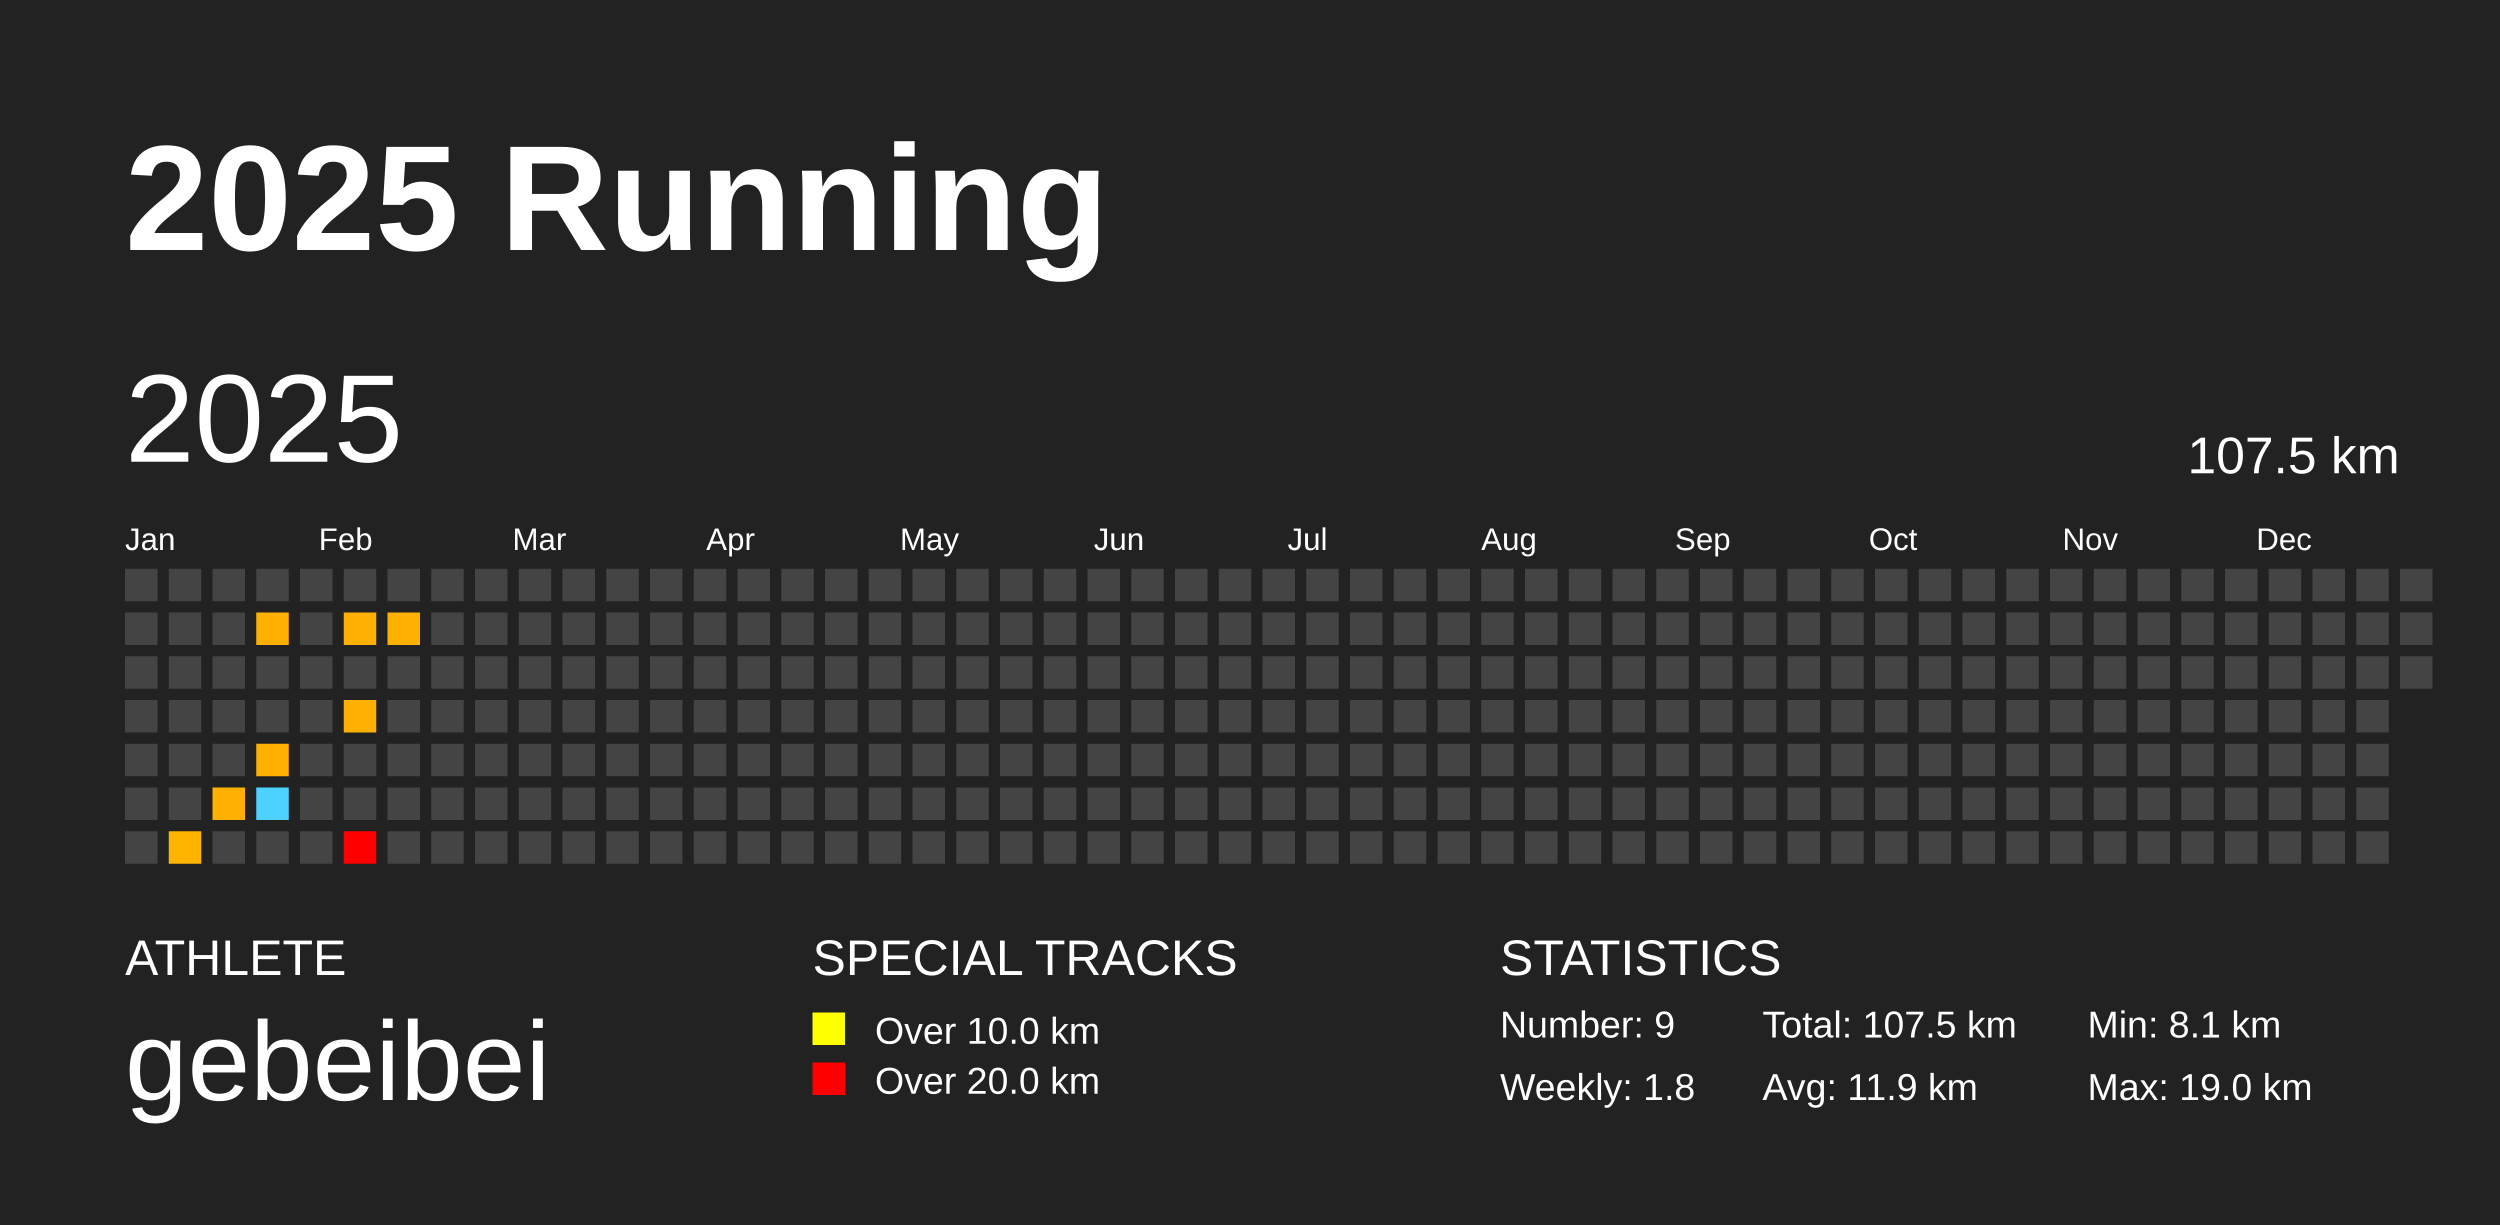
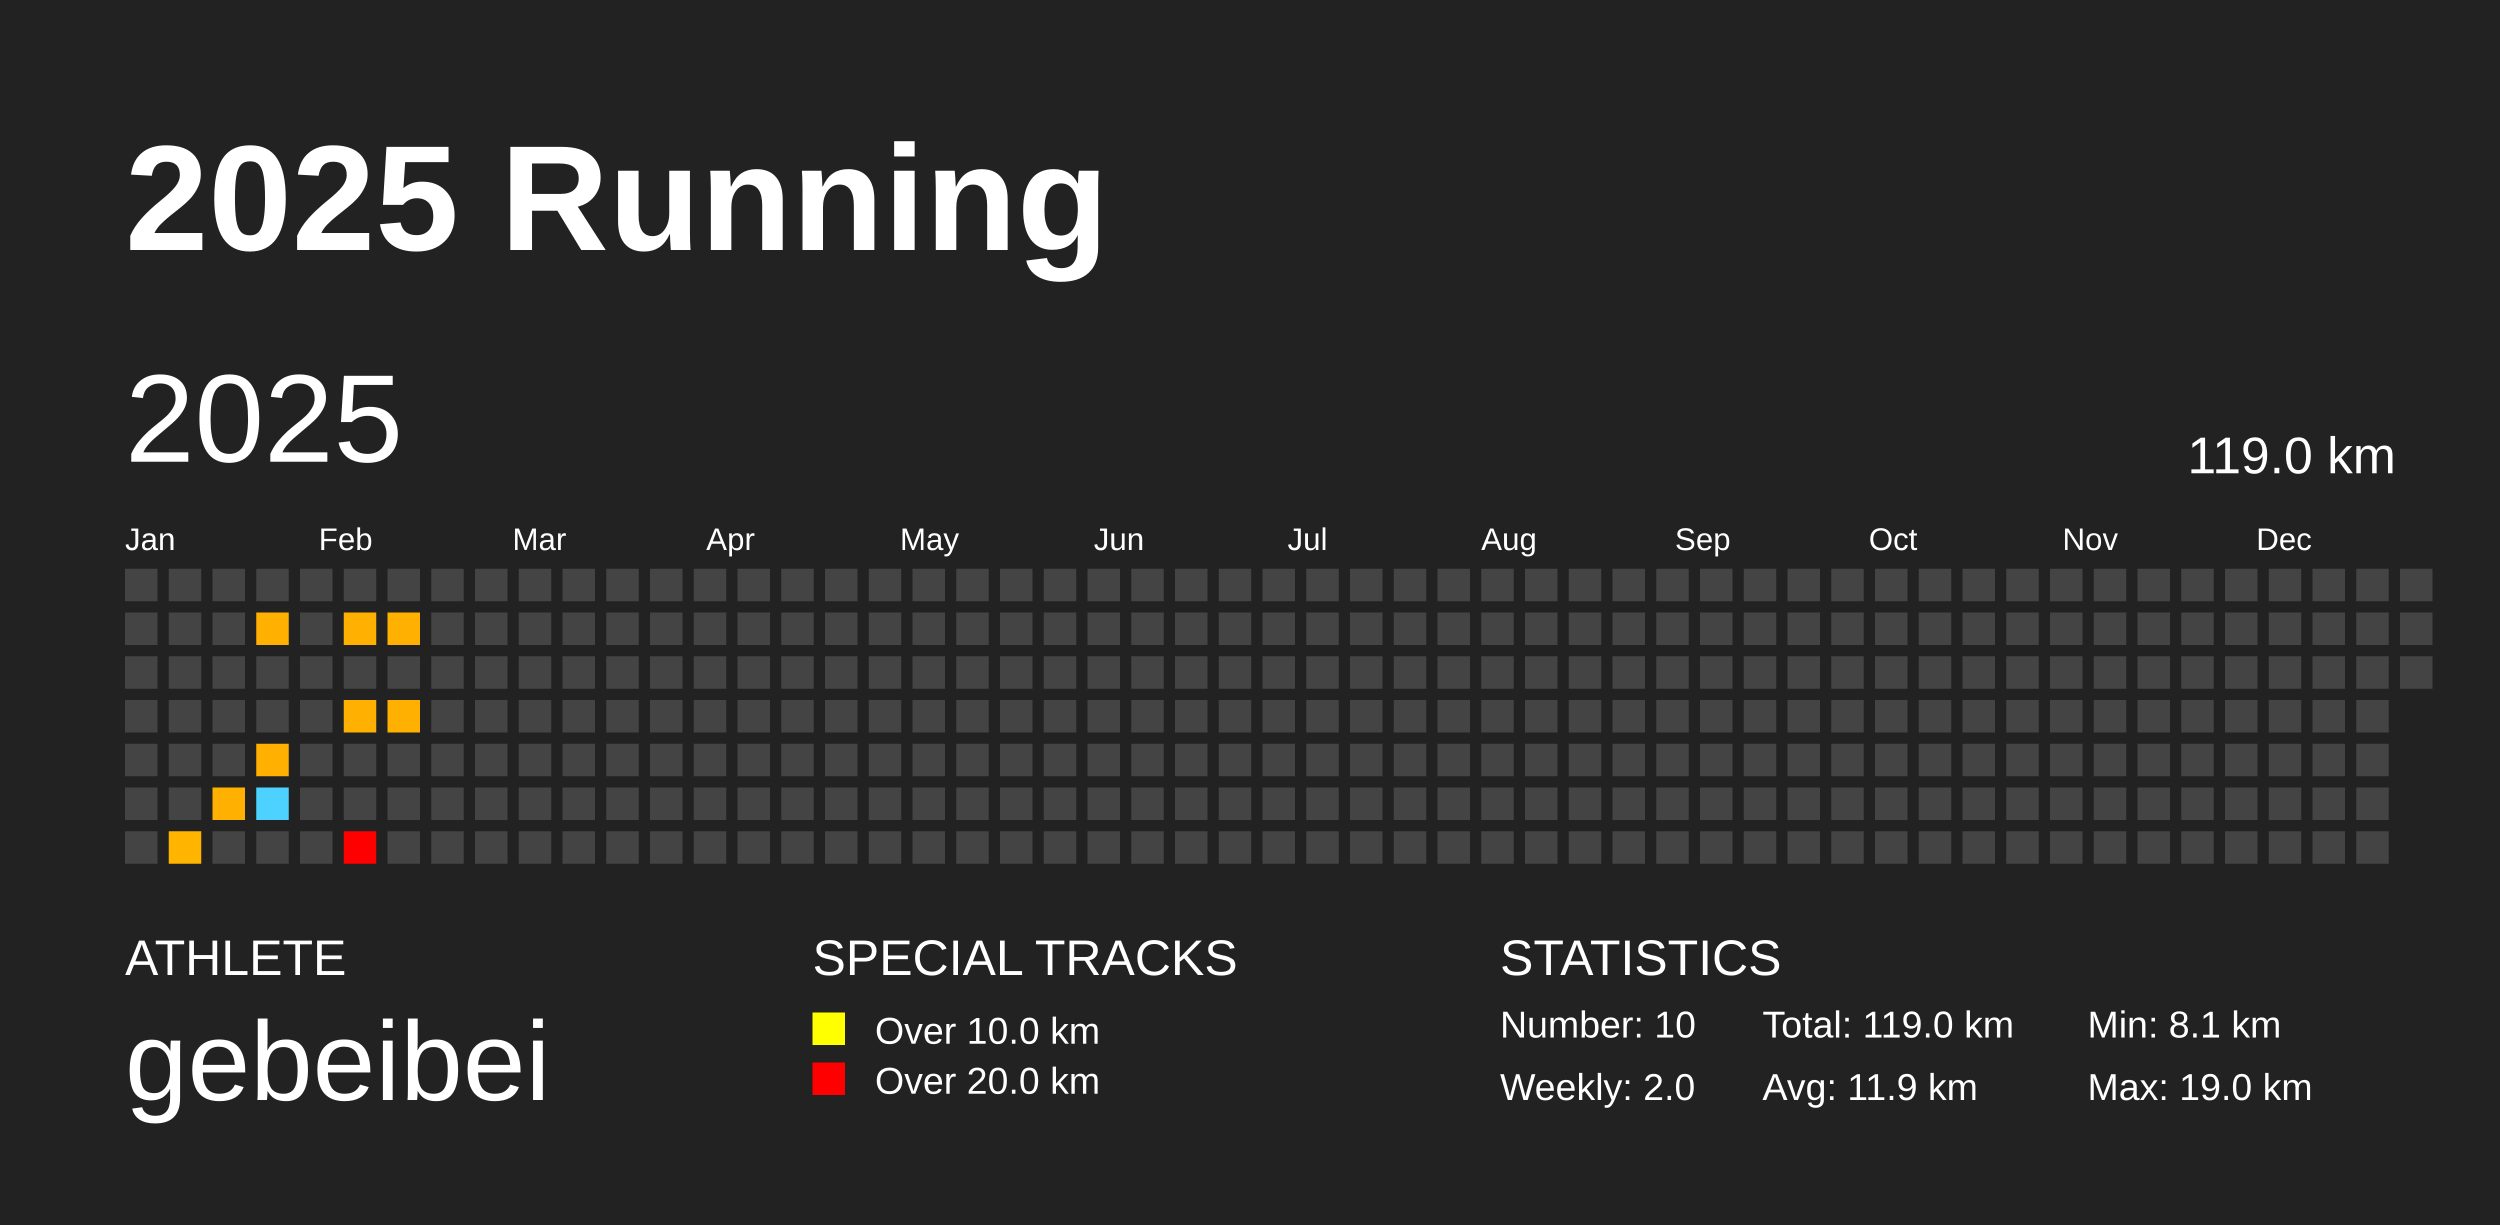
<svg xmlns="http://www.w3.org/2000/svg" baseProfile="full" height="98mm" version="1.1" viewBox="0,0,200,98" width="200mm">
  <defs />
  <rect fill="#222222" height="98" width="200" x="0" y="0" />
  <text fill="#FFFFFF" style="font-size:12px; font-family:Arial; font-weight:bold;" x="10" y="20">2025 Running</text>
  <text fill="#FFFFFF" style="font-size:4px; font-family:Arial" x="10" y="78">ATHLETE</text>
  <text fill="#FFFFFF" style="font-size:9px; font-family:Arial" x="10" y="88">gebeibei</text>
  <text fill="#FFFFFF" style="font-size:4px; font-family:Arial" x="65" y="78">SPECIAL TRACKS</text>
  <rect fill="yellow" height="2.6" width="2.6" x="65" y="81" />
  <text fill="#FFFFFF" style="font-size:3px; font-family:Arial" x="70" y="83.5">Over 10.0 km</text>
  <rect fill="red" height="2.6" width="2.6" x="65" y="85" />
  <text fill="#FFFFFF" style="font-size:3px; font-family:Arial" x="70" y="87.5">Over 20.0 km</text>
  <text fill="#FFFFFF" style="font-size:4px; font-family:Arial" x="120" y="78">STATISTICS</text>
-   <text fill="#FFFFFF" style="font-size:3px; font-family:Arial" x="120" y="83">Number: 9</text>
-   <text fill="#FFFFFF" style="font-size:3px; font-family:Arial" x="120" y="88">Weekly: 1.8</text>
-   <text fill="#FFFFFF" style="font-size:3px; font-family:Arial" x="141" y="83">Total: 107.5 km</text>
+   <text fill="#FFFFFF" style="font-size:3px; font-family:Arial" x="120" y="83">Number: 10</text>
+   <text fill="#FFFFFF" style="font-size:3px; font-family:Arial" x="120" y="88">Weekly: 2.0</text>
+   <text fill="#FFFFFF" style="font-size:3px; font-family:Arial" x="141" y="83">Total: 119.0 km</text>
  <text fill="#FFFFFF" style="font-size:3px; font-family:Arial" x="141" y="88">Avg: 11.9 km</text>
  <text fill="#FFFFFF" style="font-size:3px; font-family:Arial" x="167" y="83">Min: 8.1 km</text>
  <text fill="#FFFFFF" style="font-size:3px; font-family:Arial" x="167" y="88">Max: 19.0 km</text>
  <text dominant-baseline="hanging" fill="#FFFFFF" style="font-size:10.0px; font-family:Arial;" x="10" y="30">2025</text>
-   <text dominant-baseline="hanging" fill="#FFFFFF" style="font-size:4.125px; font-family:Arial;" x="175" y="35">107.5 km</text>
+   <text dominant-baseline="hanging" fill="#FFFFFF" style="font-size:4.125px; font-family:Arial;" x="175" y="35">119.0 km</text>
  <text fill="#FFFFFF" style="font-size:2.5px; font-family:Arial" x="10.0" y="44">Jan</text>
  <text fill="#FFFFFF" style="font-size:2.5px; font-family:Arial" x="25.5" y="44">Feb</text>
  <text fill="#FFFFFF" style="font-size:2.5px; font-family:Arial" x="41.0" y="44">Mar</text>
  <text fill="#FFFFFF" style="font-size:2.5px; font-family:Arial" x="56.5" y="44">Apr</text>
  <text fill="#FFFFFF" style="font-size:2.5px; font-family:Arial" x="72.0" y="44">May</text>
  <text fill="#FFFFFF" style="font-size:2.5px; font-family:Arial" x="87.5" y="44">Jun</text>
  <text fill="#FFFFFF" style="font-size:2.5px; font-family:Arial" x="103.0" y="44">Jul</text>
  <text fill="#FFFFFF" style="font-size:2.5px; font-family:Arial" x="118.5" y="44">Aug</text>
  <text fill="#FFFFFF" style="font-size:2.5px; font-family:Arial" x="134.0" y="44">Sep</text>
  <text fill="#FFFFFF" style="font-size:2.5px; font-family:Arial" x="149.5" y="44">Oct</text>
  <text fill="#FFFFFF" style="font-size:2.5px; font-family:Arial" x="165.0" y="44">Nov</text>
  <text fill="#FFFFFF" style="font-size:2.5px; font-family:Arial" x="180.5" y="44">Dec</text>
  <rect fill="#444444" height="2.6" width="2.6" x="10.0" y="45.5" />
  <rect fill="#444444" height="2.6" width="2.6" x="10.0" y="49.0" />
  <rect fill="#444444" height="2.6" width="2.6" x="10.0" y="52.5" />
  <rect fill="#444444" height="2.6" width="2.6" x="10.0" y="56.0" />
  <rect fill="#444444" height="2.6" width="2.6" x="10.0" y="59.5" />
  <rect fill="#444444" height="2.6" width="2.6" x="10.0" y="63.0" />
  <rect fill="#444444" height="2.6" width="2.6" x="10.0" y="66.5" />
  <rect fill="#444444" height="2.6" width="2.6" x="13.5" y="45.5" />
  <rect fill="#444444" height="2.6" width="2.6" x="13.5" y="49.0" />
  <rect fill="#444444" height="2.6" width="2.6" x="13.5" y="52.5" />
  <rect fill="#444444" height="2.6" width="2.6" x="13.5" y="56.0" />
  <rect fill="#444444" height="2.6" width="2.6" x="13.5" y="59.5" />
  <rect fill="#444444" height="2.6" width="2.6" x="13.5" y="63.0" />
  <rect fill="#ffb500" height="2.6" width="2.6" x="13.5" y="66.5" />
  <rect fill="#444444" height="2.6" width="2.6" x="17.0" y="45.5" />
  <rect fill="#444444" height="2.6" width="2.6" x="17.0" y="49.0" />
  <rect fill="#444444" height="2.6" width="2.6" x="17.0" y="52.5" />
  <rect fill="#444444" height="2.6" width="2.6" x="17.0" y="56.0" />
  <rect fill="#444444" height="2.6" width="2.6" x="17.0" y="59.5" />
  <rect fill="#ffb000" height="2.6" width="2.6" x="17.0" y="63.0" />
  <rect fill="#444444" height="2.6" width="2.6" x="17.0" y="66.5" />
  <rect fill="#444444" height="2.6" width="2.6" x="20.5" y="45.5" />
  <rect fill="#ffb000" height="2.6" width="2.6" x="20.5" y="49.0" />
  <rect fill="#444444" height="2.6" width="2.6" x="20.5" y="52.5" />
  <rect fill="#444444" height="2.6" width="2.6" x="20.5" y="56.0" />
  <rect fill="#ffb000" height="2.6" width="2.6" x="20.5" y="59.5" />
  <rect fill="#4dd2ff" height="2.6" width="2.6" x="20.5" y="63.0" />
  <rect fill="#444444" height="2.6" width="2.6" x="20.5" y="66.5" />
  <rect fill="#444444" height="2.6" width="2.6" x="24.0" y="45.5" />
  <rect fill="#444444" height="2.6" width="2.6" x="24.0" y="49.0" />
  <rect fill="#444444" height="2.6" width="2.6" x="24.0" y="52.5" />
  <rect fill="#444444" height="2.6" width="2.6" x="24.0" y="56.0" />
  <rect fill="#444444" height="2.6" width="2.6" x="24.0" y="59.5" />
  <rect fill="#444444" height="2.6" width="2.6" x="24.0" y="63.0" />
  <rect fill="#444444" height="2.6" width="2.6" x="24.0" y="66.5" />
  <rect fill="#444444" height="2.6" width="2.6" x="27.5" y="45.5" />
  <rect fill="#ffb000" height="2.6" width="2.6" x="27.5" y="49.0" />
  <rect fill="#444444" height="2.6" width="2.6" x="27.5" y="52.5" />
  <rect fill="#ffb000" height="2.6" width="2.6" x="27.5" y="56.0" />
  <rect fill="#444444" height="2.6" width="2.6" x="27.5" y="59.5" />
  <rect fill="#444444" height="2.6" width="2.6" x="27.5" y="63.0" />
  <rect fill="#ff0000" height="2.6" width="2.6" x="27.5" y="66.5" />
  <rect fill="#444444" height="2.6" width="2.6" x="31.0" y="45.5" />
  <rect fill="#ffb000" height="2.6" width="2.6" x="31.0" y="49.0" />
  <rect fill="#444444" height="2.6" width="2.6" x="31.0" y="52.5" />
-   <rect fill="#444444" height="2.6" width="2.6" x="31.0" y="56.0" />
+   <rect fill="#ffb000" height="2.6" width="2.6" x="31.0" y="56.0" />
  <rect fill="#444444" height="2.6" width="2.6" x="31.0" y="59.5" />
  <rect fill="#444444" height="2.6" width="2.6" x="31.0" y="63.0" />
  <rect fill="#444444" height="2.6" width="2.6" x="31.0" y="66.5" />
  <rect fill="#444444" height="2.6" width="2.6" x="34.5" y="45.5" />
  <rect fill="#444444" height="2.6" width="2.6" x="34.5" y="49.0" />
  <rect fill="#444444" height="2.6" width="2.6" x="34.5" y="52.5" />
  <rect fill="#444444" height="2.6" width="2.6" x="34.5" y="56.0" />
  <rect fill="#444444" height="2.6" width="2.6" x="34.5" y="59.5" />
  <rect fill="#444444" height="2.6" width="2.6" x="34.5" y="63.0" />
  <rect fill="#444444" height="2.6" width="2.6" x="34.5" y="66.5" />
  <rect fill="#444444" height="2.6" width="2.6" x="38.0" y="45.5" />
  <rect fill="#444444" height="2.6" width="2.6" x="38.0" y="49.0" />
  <rect fill="#444444" height="2.6" width="2.6" x="38.0" y="52.5" />
  <rect fill="#444444" height="2.6" width="2.6" x="38.0" y="56.0" />
  <rect fill="#444444" height="2.6" width="2.6" x="38.0" y="59.5" />
  <rect fill="#444444" height="2.6" width="2.6" x="38.0" y="63.0" />
  <rect fill="#444444" height="2.6" width="2.6" x="38.0" y="66.5" />
  <rect fill="#444444" height="2.6" width="2.6" x="41.5" y="45.5" />
  <rect fill="#444444" height="2.6" width="2.6" x="41.5" y="49.0" />
  <rect fill="#444444" height="2.6" width="2.6" x="41.5" y="52.5" />
  <rect fill="#444444" height="2.6" width="2.6" x="41.5" y="56.0" />
  <rect fill="#444444" height="2.6" width="2.6" x="41.5" y="59.5" />
  <rect fill="#444444" height="2.6" width="2.6" x="41.5" y="63.0" />
  <rect fill="#444444" height="2.6" width="2.6" x="41.5" y="66.5" />
  <rect fill="#444444" height="2.6" width="2.6" x="45.0" y="45.5" />
  <rect fill="#444444" height="2.6" width="2.6" x="45.0" y="49.0" />
  <rect fill="#444444" height="2.6" width="2.6" x="45.0" y="52.5" />
  <rect fill="#444444" height="2.6" width="2.6" x="45.0" y="56.0" />
  <rect fill="#444444" height="2.6" width="2.6" x="45.0" y="59.5" />
  <rect fill="#444444" height="2.6" width="2.6" x="45.0" y="63.0" />
  <rect fill="#444444" height="2.6" width="2.6" x="45.0" y="66.5" />
  <rect fill="#444444" height="2.6" width="2.6" x="48.5" y="45.5" />
  <rect fill="#444444" height="2.6" width="2.6" x="48.5" y="49.0" />
  <rect fill="#444444" height="2.6" width="2.6" x="48.5" y="52.5" />
  <rect fill="#444444" height="2.6" width="2.6" x="48.5" y="56.0" />
  <rect fill="#444444" height="2.6" width="2.6" x="48.5" y="59.5" />
  <rect fill="#444444" height="2.6" width="2.6" x="48.5" y="63.0" />
  <rect fill="#444444" height="2.6" width="2.6" x="48.5" y="66.5" />
  <rect fill="#444444" height="2.6" width="2.6" x="52.0" y="45.5" />
  <rect fill="#444444" height="2.6" width="2.6" x="52.0" y="49.0" />
  <rect fill="#444444" height="2.6" width="2.6" x="52.0" y="52.5" />
  <rect fill="#444444" height="2.6" width="2.6" x="52.0" y="56.0" />
  <rect fill="#444444" height="2.6" width="2.6" x="52.0" y="59.5" />
  <rect fill="#444444" height="2.6" width="2.6" x="52.0" y="63.0" />
  <rect fill="#444444" height="2.6" width="2.6" x="52.0" y="66.5" />
  <rect fill="#444444" height="2.6" width="2.6" x="55.5" y="45.5" />
  <rect fill="#444444" height="2.6" width="2.6" x="55.5" y="49.0" />
  <rect fill="#444444" height="2.6" width="2.6" x="55.5" y="52.5" />
  <rect fill="#444444" height="2.6" width="2.6" x="55.5" y="56.0" />
  <rect fill="#444444" height="2.6" width="2.6" x="55.5" y="59.5" />
  <rect fill="#444444" height="2.6" width="2.6" x="55.5" y="63.0" />
  <rect fill="#444444" height="2.6" width="2.6" x="55.5" y="66.5" />
  <rect fill="#444444" height="2.6" width="2.6" x="59.0" y="45.5" />
  <rect fill="#444444" height="2.6" width="2.6" x="59.0" y="49.0" />
  <rect fill="#444444" height="2.6" width="2.6" x="59.0" y="52.5" />
  <rect fill="#444444" height="2.6" width="2.6" x="59.0" y="56.0" />
  <rect fill="#444444" height="2.6" width="2.6" x="59.0" y="59.5" />
  <rect fill="#444444" height="2.6" width="2.6" x="59.0" y="63.0" />
  <rect fill="#444444" height="2.6" width="2.6" x="59.0" y="66.5" />
  <rect fill="#444444" height="2.6" width="2.6" x="62.5" y="45.5" />
  <rect fill="#444444" height="2.6" width="2.6" x="62.5" y="49.0" />
  <rect fill="#444444" height="2.6" width="2.6" x="62.5" y="52.5" />
  <rect fill="#444444" height="2.6" width="2.6" x="62.5" y="56.0" />
  <rect fill="#444444" height="2.6" width="2.6" x="62.5" y="59.5" />
  <rect fill="#444444" height="2.6" width="2.6" x="62.5" y="63.0" />
  <rect fill="#444444" height="2.6" width="2.6" x="62.5" y="66.5" />
  <rect fill="#444444" height="2.6" width="2.6" x="66.0" y="45.5" />
  <rect fill="#444444" height="2.6" width="2.6" x="66.0" y="49.0" />
  <rect fill="#444444" height="2.6" width="2.6" x="66.0" y="52.5" />
  <rect fill="#444444" height="2.6" width="2.6" x="66.0" y="56.0" />
  <rect fill="#444444" height="2.6" width="2.6" x="66.0" y="59.5" />
  <rect fill="#444444" height="2.6" width="2.6" x="66.0" y="63.0" />
  <rect fill="#444444" height="2.6" width="2.6" x="66.0" y="66.5" />
  <rect fill="#444444" height="2.6" width="2.6" x="69.5" y="45.5" />
  <rect fill="#444444" height="2.6" width="2.6" x="69.5" y="49.0" />
  <rect fill="#444444" height="2.6" width="2.6" x="69.5" y="52.5" />
  <rect fill="#444444" height="2.6" width="2.6" x="69.5" y="56.0" />
  <rect fill="#444444" height="2.6" width="2.6" x="69.5" y="59.5" />
  <rect fill="#444444" height="2.6" width="2.6" x="69.5" y="63.0" />
  <rect fill="#444444" height="2.6" width="2.6" x="69.5" y="66.5" />
  <rect fill="#444444" height="2.6" width="2.6" x="73.0" y="45.5" />
  <rect fill="#444444" height="2.6" width="2.6" x="73.0" y="49.0" />
  <rect fill="#444444" height="2.6" width="2.6" x="73.0" y="52.5" />
  <rect fill="#444444" height="2.6" width="2.6" x="73.0" y="56.0" />
  <rect fill="#444444" height="2.6" width="2.6" x="73.0" y="59.5" />
  <rect fill="#444444" height="2.6" width="2.6" x="73.0" y="63.0" />
  <rect fill="#444444" height="2.6" width="2.6" x="73.0" y="66.5" />
  <rect fill="#444444" height="2.6" width="2.6" x="76.5" y="45.5" />
  <rect fill="#444444" height="2.6" width="2.6" x="76.5" y="49.0" />
  <rect fill="#444444" height="2.6" width="2.6" x="76.5" y="52.5" />
  <rect fill="#444444" height="2.6" width="2.6" x="76.5" y="56.0" />
  <rect fill="#444444" height="2.6" width="2.6" x="76.5" y="59.5" />
  <rect fill="#444444" height="2.6" width="2.6" x="76.5" y="63.0" />
  <rect fill="#444444" height="2.6" width="2.6" x="76.5" y="66.5" />
  <rect fill="#444444" height="2.6" width="2.6" x="80.0" y="45.5" />
  <rect fill="#444444" height="2.6" width="2.6" x="80.0" y="49.0" />
  <rect fill="#444444" height="2.6" width="2.6" x="80.0" y="52.5" />
  <rect fill="#444444" height="2.6" width="2.6" x="80.0" y="56.0" />
  <rect fill="#444444" height="2.6" width="2.6" x="80.0" y="59.5" />
  <rect fill="#444444" height="2.6" width="2.6" x="80.0" y="63.0" />
  <rect fill="#444444" height="2.6" width="2.6" x="80.0" y="66.5" />
  <rect fill="#444444" height="2.6" width="2.6" x="83.5" y="45.5" />
  <rect fill="#444444" height="2.6" width="2.6" x="83.5" y="49.0" />
  <rect fill="#444444" height="2.6" width="2.6" x="83.5" y="52.5" />
  <rect fill="#444444" height="2.6" width="2.6" x="83.5" y="56.0" />
  <rect fill="#444444" height="2.6" width="2.6" x="83.5" y="59.5" />
  <rect fill="#444444" height="2.6" width="2.6" x="83.5" y="63.0" />
  <rect fill="#444444" height="2.6" width="2.6" x="83.5" y="66.5" />
  <rect fill="#444444" height="2.6" width="2.6" x="87.0" y="45.5" />
  <rect fill="#444444" height="2.6" width="2.6" x="87.0" y="49.0" />
  <rect fill="#444444" height="2.6" width="2.6" x="87.0" y="52.5" />
  <rect fill="#444444" height="2.6" width="2.6" x="87.0" y="56.0" />
  <rect fill="#444444" height="2.6" width="2.6" x="87.0" y="59.5" />
  <rect fill="#444444" height="2.6" width="2.6" x="87.0" y="63.0" />
  <rect fill="#444444" height="2.6" width="2.6" x="87.0" y="66.5" />
  <rect fill="#444444" height="2.6" width="2.6" x="90.5" y="45.5" />
  <rect fill="#444444" height="2.6" width="2.6" x="90.5" y="49.0" />
  <rect fill="#444444" height="2.6" width="2.6" x="90.5" y="52.5" />
  <rect fill="#444444" height="2.6" width="2.6" x="90.5" y="56.0" />
  <rect fill="#444444" height="2.6" width="2.6" x="90.5" y="59.5" />
  <rect fill="#444444" height="2.6" width="2.6" x="90.5" y="63.0" />
  <rect fill="#444444" height="2.6" width="2.6" x="90.5" y="66.5" />
  <rect fill="#444444" height="2.6" width="2.6" x="94.0" y="45.5" />
  <rect fill="#444444" height="2.6" width="2.6" x="94.0" y="49.0" />
  <rect fill="#444444" height="2.6" width="2.6" x="94.0" y="52.5" />
  <rect fill="#444444" height="2.6" width="2.6" x="94.0" y="56.0" />
  <rect fill="#444444" height="2.6" width="2.6" x="94.0" y="59.5" />
  <rect fill="#444444" height="2.6" width="2.6" x="94.0" y="63.0" />
  <rect fill="#444444" height="2.6" width="2.6" x="94.0" y="66.5" />
  <rect fill="#444444" height="2.6" width="2.6" x="97.5" y="45.5" />
  <rect fill="#444444" height="2.6" width="2.6" x="97.5" y="49.0" />
  <rect fill="#444444" height="2.6" width="2.6" x="97.5" y="52.5" />
  <rect fill="#444444" height="2.6" width="2.6" x="97.5" y="56.0" />
  <rect fill="#444444" height="2.6" width="2.6" x="97.5" y="59.5" />
  <rect fill="#444444" height="2.6" width="2.6" x="97.5" y="63.0" />
  <rect fill="#444444" height="2.6" width="2.6" x="97.5" y="66.5" />
  <rect fill="#444444" height="2.6" width="2.6" x="101.0" y="45.5" />
  <rect fill="#444444" height="2.6" width="2.6" x="101.0" y="49.0" />
  <rect fill="#444444" height="2.6" width="2.6" x="101.0" y="52.5" />
  <rect fill="#444444" height="2.6" width="2.6" x="101.0" y="56.0" />
  <rect fill="#444444" height="2.6" width="2.6" x="101.0" y="59.5" />
  <rect fill="#444444" height="2.6" width="2.6" x="101.0" y="63.0" />
  <rect fill="#444444" height="2.6" width="2.6" x="101.0" y="66.5" />
  <rect fill="#444444" height="2.6" width="2.6" x="104.5" y="45.5" />
  <rect fill="#444444" height="2.6" width="2.6" x="104.5" y="49.0" />
  <rect fill="#444444" height="2.6" width="2.6" x="104.5" y="52.5" />
  <rect fill="#444444" height="2.6" width="2.6" x="104.5" y="56.0" />
  <rect fill="#444444" height="2.6" width="2.6" x="104.5" y="59.5" />
  <rect fill="#444444" height="2.6" width="2.6" x="104.5" y="63.0" />
  <rect fill="#444444" height="2.6" width="2.6" x="104.5" y="66.5" />
  <rect fill="#444444" height="2.6" width="2.6" x="108.0" y="45.5" />
  <rect fill="#444444" height="2.6" width="2.6" x="108.0" y="49.0" />
  <rect fill="#444444" height="2.6" width="2.6" x="108.0" y="52.5" />
  <rect fill="#444444" height="2.6" width="2.6" x="108.0" y="56.0" />
  <rect fill="#444444" height="2.6" width="2.6" x="108.0" y="59.5" />
  <rect fill="#444444" height="2.6" width="2.6" x="108.0" y="63.0" />
  <rect fill="#444444" height="2.6" width="2.6" x="108.0" y="66.5" />
  <rect fill="#444444" height="2.6" width="2.6" x="111.5" y="45.5" />
  <rect fill="#444444" height="2.6" width="2.6" x="111.5" y="49.0" />
  <rect fill="#444444" height="2.6" width="2.6" x="111.5" y="52.5" />
  <rect fill="#444444" height="2.6" width="2.6" x="111.5" y="56.0" />
  <rect fill="#444444" height="2.6" width="2.6" x="111.5" y="59.5" />
  <rect fill="#444444" height="2.6" width="2.6" x="111.5" y="63.0" />
  <rect fill="#444444" height="2.6" width="2.6" x="111.5" y="66.5" />
  <rect fill="#444444" height="2.6" width="2.6" x="115.0" y="45.5" />
  <rect fill="#444444" height="2.6" width="2.6" x="115.0" y="49.0" />
  <rect fill="#444444" height="2.6" width="2.6" x="115.0" y="52.5" />
  <rect fill="#444444" height="2.6" width="2.6" x="115.0" y="56.0" />
  <rect fill="#444444" height="2.6" width="2.6" x="115.0" y="59.5" />
  <rect fill="#444444" height="2.6" width="2.6" x="115.0" y="63.0" />
  <rect fill="#444444" height="2.6" width="2.6" x="115.0" y="66.5" />
  <rect fill="#444444" height="2.6" width="2.6" x="118.5" y="45.5" />
  <rect fill="#444444" height="2.6" width="2.6" x="118.5" y="49.0" />
  <rect fill="#444444" height="2.6" width="2.6" x="118.5" y="52.5" />
  <rect fill="#444444" height="2.6" width="2.6" x="118.5" y="56.0" />
  <rect fill="#444444" height="2.6" width="2.6" x="118.5" y="59.5" />
  <rect fill="#444444" height="2.6" width="2.6" x="118.5" y="63.0" />
  <rect fill="#444444" height="2.6" width="2.6" x="118.5" y="66.5" />
  <rect fill="#444444" height="2.6" width="2.6" x="122.0" y="45.5" />
  <rect fill="#444444" height="2.6" width="2.6" x="122.0" y="49.0" />
  <rect fill="#444444" height="2.6" width="2.6" x="122.0" y="52.5" />
  <rect fill="#444444" height="2.6" width="2.6" x="122.0" y="56.0" />
  <rect fill="#444444" height="2.6" width="2.6" x="122.0" y="59.5" />
  <rect fill="#444444" height="2.6" width="2.6" x="122.0" y="63.0" />
  <rect fill="#444444" height="2.6" width="2.6" x="122.0" y="66.5" />
  <rect fill="#444444" height="2.6" width="2.6" x="125.5" y="45.5" />
  <rect fill="#444444" height="2.6" width="2.6" x="125.5" y="49.0" />
  <rect fill="#444444" height="2.6" width="2.6" x="125.5" y="52.5" />
  <rect fill="#444444" height="2.6" width="2.6" x="125.5" y="56.0" />
  <rect fill="#444444" height="2.6" width="2.6" x="125.5" y="59.5" />
  <rect fill="#444444" height="2.6" width="2.6" x="125.5" y="63.0" />
  <rect fill="#444444" height="2.6" width="2.6" x="125.5" y="66.5" />
  <rect fill="#444444" height="2.6" width="2.6" x="129.0" y="45.5" />
  <rect fill="#444444" height="2.6" width="2.6" x="129.0" y="49.0" />
  <rect fill="#444444" height="2.6" width="2.6" x="129.0" y="52.5" />
  <rect fill="#444444" height="2.6" width="2.6" x="129.0" y="56.0" />
  <rect fill="#444444" height="2.6" width="2.6" x="129.0" y="59.5" />
  <rect fill="#444444" height="2.6" width="2.6" x="129.0" y="63.0" />
  <rect fill="#444444" height="2.6" width="2.6" x="129.0" y="66.5" />
  <rect fill="#444444" height="2.6" width="2.6" x="132.5" y="45.5" />
  <rect fill="#444444" height="2.6" width="2.6" x="132.5" y="49.0" />
  <rect fill="#444444" height="2.6" width="2.6" x="132.5" y="52.5" />
  <rect fill="#444444" height="2.6" width="2.6" x="132.5" y="56.0" />
  <rect fill="#444444" height="2.6" width="2.6" x="132.5" y="59.5" />
  <rect fill="#444444" height="2.6" width="2.6" x="132.5" y="63.0" />
  <rect fill="#444444" height="2.6" width="2.6" x="132.5" y="66.5" />
  <rect fill="#444444" height="2.6" width="2.6" x="136.0" y="45.5" />
  <rect fill="#444444" height="2.6" width="2.6" x="136.0" y="49.0" />
  <rect fill="#444444" height="2.6" width="2.6" x="136.0" y="52.5" />
  <rect fill="#444444" height="2.6" width="2.6" x="136.0" y="56.0" />
  <rect fill="#444444" height="2.6" width="2.6" x="136.0" y="59.5" />
  <rect fill="#444444" height="2.6" width="2.6" x="136.0" y="63.0" />
  <rect fill="#444444" height="2.6" width="2.6" x="136.0" y="66.5" />
  <rect fill="#444444" height="2.6" width="2.6" x="139.5" y="45.5" />
  <rect fill="#444444" height="2.6" width="2.6" x="139.5" y="49.0" />
  <rect fill="#444444" height="2.6" width="2.6" x="139.5" y="52.5" />
  <rect fill="#444444" height="2.6" width="2.6" x="139.5" y="56.0" />
  <rect fill="#444444" height="2.6" width="2.6" x="139.5" y="59.5" />
  <rect fill="#444444" height="2.6" width="2.6" x="139.5" y="63.0" />
  <rect fill="#444444" height="2.6" width="2.6" x="139.5" y="66.5" />
  <rect fill="#444444" height="2.6" width="2.6" x="143.0" y="45.5" />
  <rect fill="#444444" height="2.6" width="2.6" x="143.0" y="49.0" />
  <rect fill="#444444" height="2.6" width="2.6" x="143.0" y="52.5" />
  <rect fill="#444444" height="2.6" width="2.6" x="143.0" y="56.0" />
  <rect fill="#444444" height="2.6" width="2.6" x="143.0" y="59.5" />
  <rect fill="#444444" height="2.6" width="2.6" x="143.0" y="63.0" />
  <rect fill="#444444" height="2.6" width="2.6" x="143.0" y="66.5" />
  <rect fill="#444444" height="2.6" width="2.6" x="146.5" y="45.5" />
  <rect fill="#444444" height="2.6" width="2.6" x="146.5" y="49.0" />
  <rect fill="#444444" height="2.6" width="2.6" x="146.5" y="52.5" />
  <rect fill="#444444" height="2.6" width="2.6" x="146.5" y="56.0" />
  <rect fill="#444444" height="2.6" width="2.6" x="146.5" y="59.5" />
  <rect fill="#444444" height="2.6" width="2.6" x="146.5" y="63.0" />
  <rect fill="#444444" height="2.6" width="2.6" x="146.5" y="66.5" />
  <rect fill="#444444" height="2.6" width="2.6" x="150.0" y="45.5" />
  <rect fill="#444444" height="2.6" width="2.6" x="150.0" y="49.0" />
  <rect fill="#444444" height="2.6" width="2.6" x="150.0" y="52.5" />
  <rect fill="#444444" height="2.6" width="2.6" x="150.0" y="56.0" />
  <rect fill="#444444" height="2.6" width="2.6" x="150.0" y="59.5" />
  <rect fill="#444444" height="2.6" width="2.6" x="150.0" y="63.0" />
  <rect fill="#444444" height="2.6" width="2.6" x="150.0" y="66.5" />
  <rect fill="#444444" height="2.6" width="2.6" x="153.5" y="45.5" />
  <rect fill="#444444" height="2.6" width="2.6" x="153.5" y="49.0" />
  <rect fill="#444444" height="2.6" width="2.6" x="153.5" y="52.5" />
  <rect fill="#444444" height="2.6" width="2.6" x="153.5" y="56.0" />
  <rect fill="#444444" height="2.6" width="2.6" x="153.5" y="59.5" />
  <rect fill="#444444" height="2.6" width="2.6" x="153.5" y="63.0" />
  <rect fill="#444444" height="2.6" width="2.6" x="153.5" y="66.5" />
  <rect fill="#444444" height="2.6" width="2.6" x="157.0" y="45.5" />
  <rect fill="#444444" height="2.6" width="2.6" x="157.0" y="49.0" />
  <rect fill="#444444" height="2.6" width="2.6" x="157.0" y="52.5" />
  <rect fill="#444444" height="2.6" width="2.6" x="157.0" y="56.0" />
  <rect fill="#444444" height="2.6" width="2.6" x="157.0" y="59.5" />
  <rect fill="#444444" height="2.6" width="2.6" x="157.0" y="63.0" />
  <rect fill="#444444" height="2.6" width="2.6" x="157.0" y="66.5" />
  <rect fill="#444444" height="2.6" width="2.6" x="160.5" y="45.5" />
  <rect fill="#444444" height="2.6" width="2.6" x="160.5" y="49.0" />
  <rect fill="#444444" height="2.6" width="2.6" x="160.5" y="52.5" />
  <rect fill="#444444" height="2.6" width="2.6" x="160.5" y="56.0" />
  <rect fill="#444444" height="2.6" width="2.6" x="160.5" y="59.5" />
  <rect fill="#444444" height="2.6" width="2.6" x="160.5" y="63.0" />
  <rect fill="#444444" height="2.6" width="2.6" x="160.5" y="66.5" />
  <rect fill="#444444" height="2.6" width="2.6" x="164.0" y="45.5" />
  <rect fill="#444444" height="2.6" width="2.6" x="164.0" y="49.0" />
  <rect fill="#444444" height="2.6" width="2.6" x="164.0" y="52.5" />
  <rect fill="#444444" height="2.6" width="2.6" x="164.0" y="56.0" />
  <rect fill="#444444" height="2.6" width="2.6" x="164.0" y="59.5" />
  <rect fill="#444444" height="2.6" width="2.6" x="164.0" y="63.0" />
  <rect fill="#444444" height="2.6" width="2.6" x="164.0" y="66.5" />
  <rect fill="#444444" height="2.6" width="2.6" x="167.5" y="45.5" />
  <rect fill="#444444" height="2.6" width="2.6" x="167.5" y="49.0" />
  <rect fill="#444444" height="2.6" width="2.6" x="167.5" y="52.5" />
  <rect fill="#444444" height="2.6" width="2.6" x="167.5" y="56.0" />
  <rect fill="#444444" height="2.6" width="2.6" x="167.5" y="59.5" />
  <rect fill="#444444" height="2.6" width="2.6" x="167.5" y="63.0" />
  <rect fill="#444444" height="2.6" width="2.6" x="167.5" y="66.5" />
  <rect fill="#444444" height="2.6" width="2.6" x="171.0" y="45.5" />
  <rect fill="#444444" height="2.6" width="2.6" x="171.0" y="49.0" />
  <rect fill="#444444" height="2.6" width="2.6" x="171.0" y="52.5" />
  <rect fill="#444444" height="2.6" width="2.6" x="171.0" y="56.0" />
  <rect fill="#444444" height="2.6" width="2.6" x="171.0" y="59.5" />
  <rect fill="#444444" height="2.6" width="2.6" x="171.0" y="63.0" />
  <rect fill="#444444" height="2.6" width="2.6" x="171.0" y="66.5" />
  <rect fill="#444444" height="2.6" width="2.6" x="174.5" y="45.5" />
  <rect fill="#444444" height="2.6" width="2.6" x="174.5" y="49.0" />
  <rect fill="#444444" height="2.6" width="2.6" x="174.5" y="52.5" />
  <rect fill="#444444" height="2.6" width="2.6" x="174.5" y="56.0" />
  <rect fill="#444444" height="2.6" width="2.6" x="174.5" y="59.5" />
  <rect fill="#444444" height="2.6" width="2.6" x="174.5" y="63.0" />
  <rect fill="#444444" height="2.6" width="2.6" x="174.5" y="66.5" />
  <rect fill="#444444" height="2.6" width="2.6" x="178.0" y="45.5" />
  <rect fill="#444444" height="2.6" width="2.6" x="178.0" y="49.0" />
  <rect fill="#444444" height="2.6" width="2.6" x="178.0" y="52.5" />
  <rect fill="#444444" height="2.6" width="2.6" x="178.0" y="56.0" />
  <rect fill="#444444" height="2.6" width="2.6" x="178.0" y="59.5" />
  <rect fill="#444444" height="2.6" width="2.6" x="178.0" y="63.0" />
  <rect fill="#444444" height="2.6" width="2.6" x="178.0" y="66.5" />
  <rect fill="#444444" height="2.6" width="2.6" x="181.5" y="45.5" />
  <rect fill="#444444" height="2.6" width="2.6" x="181.5" y="49.0" />
  <rect fill="#444444" height="2.6" width="2.6" x="181.5" y="52.5" />
  <rect fill="#444444" height="2.6" width="2.6" x="181.5" y="56.0" />
  <rect fill="#444444" height="2.6" width="2.6" x="181.5" y="59.5" />
  <rect fill="#444444" height="2.6" width="2.6" x="181.5" y="63.0" />
  <rect fill="#444444" height="2.6" width="2.6" x="181.5" y="66.5" />
  <rect fill="#444444" height="2.6" width="2.6" x="185.0" y="45.5" />
  <rect fill="#444444" height="2.6" width="2.6" x="185.0" y="49.0" />
  <rect fill="#444444" height="2.6" width="2.6" x="185.0" y="52.5" />
  <rect fill="#444444" height="2.6" width="2.6" x="185.0" y="56.0" />
  <rect fill="#444444" height="2.6" width="2.6" x="185.0" y="59.5" />
  <rect fill="#444444" height="2.6" width="2.6" x="185.0" y="63.0" />
  <rect fill="#444444" height="2.6" width="2.6" x="185.0" y="66.5" />
  <rect fill="#444444" height="2.6" width="2.6" x="188.5" y="45.5" />
  <rect fill="#444444" height="2.6" width="2.6" x="188.5" y="49.0" />
  <rect fill="#444444" height="2.6" width="2.6" x="188.5" y="52.5" />
  <rect fill="#444444" height="2.6" width="2.6" x="188.5" y="56.0" />
  <rect fill="#444444" height="2.6" width="2.6" x="188.5" y="59.5" />
  <rect fill="#444444" height="2.6" width="2.6" x="188.5" y="63.0" />
  <rect fill="#444444" height="2.6" width="2.6" x="188.5" y="66.5" />
  <rect fill="#444444" height="2.6" width="2.6" x="192.0" y="45.5" />
  <rect fill="#444444" height="2.6" width="2.6" x="192.0" y="49.0" />
  <rect fill="#444444" height="2.6" width="2.6" x="192.0" y="52.5" />
</svg>
